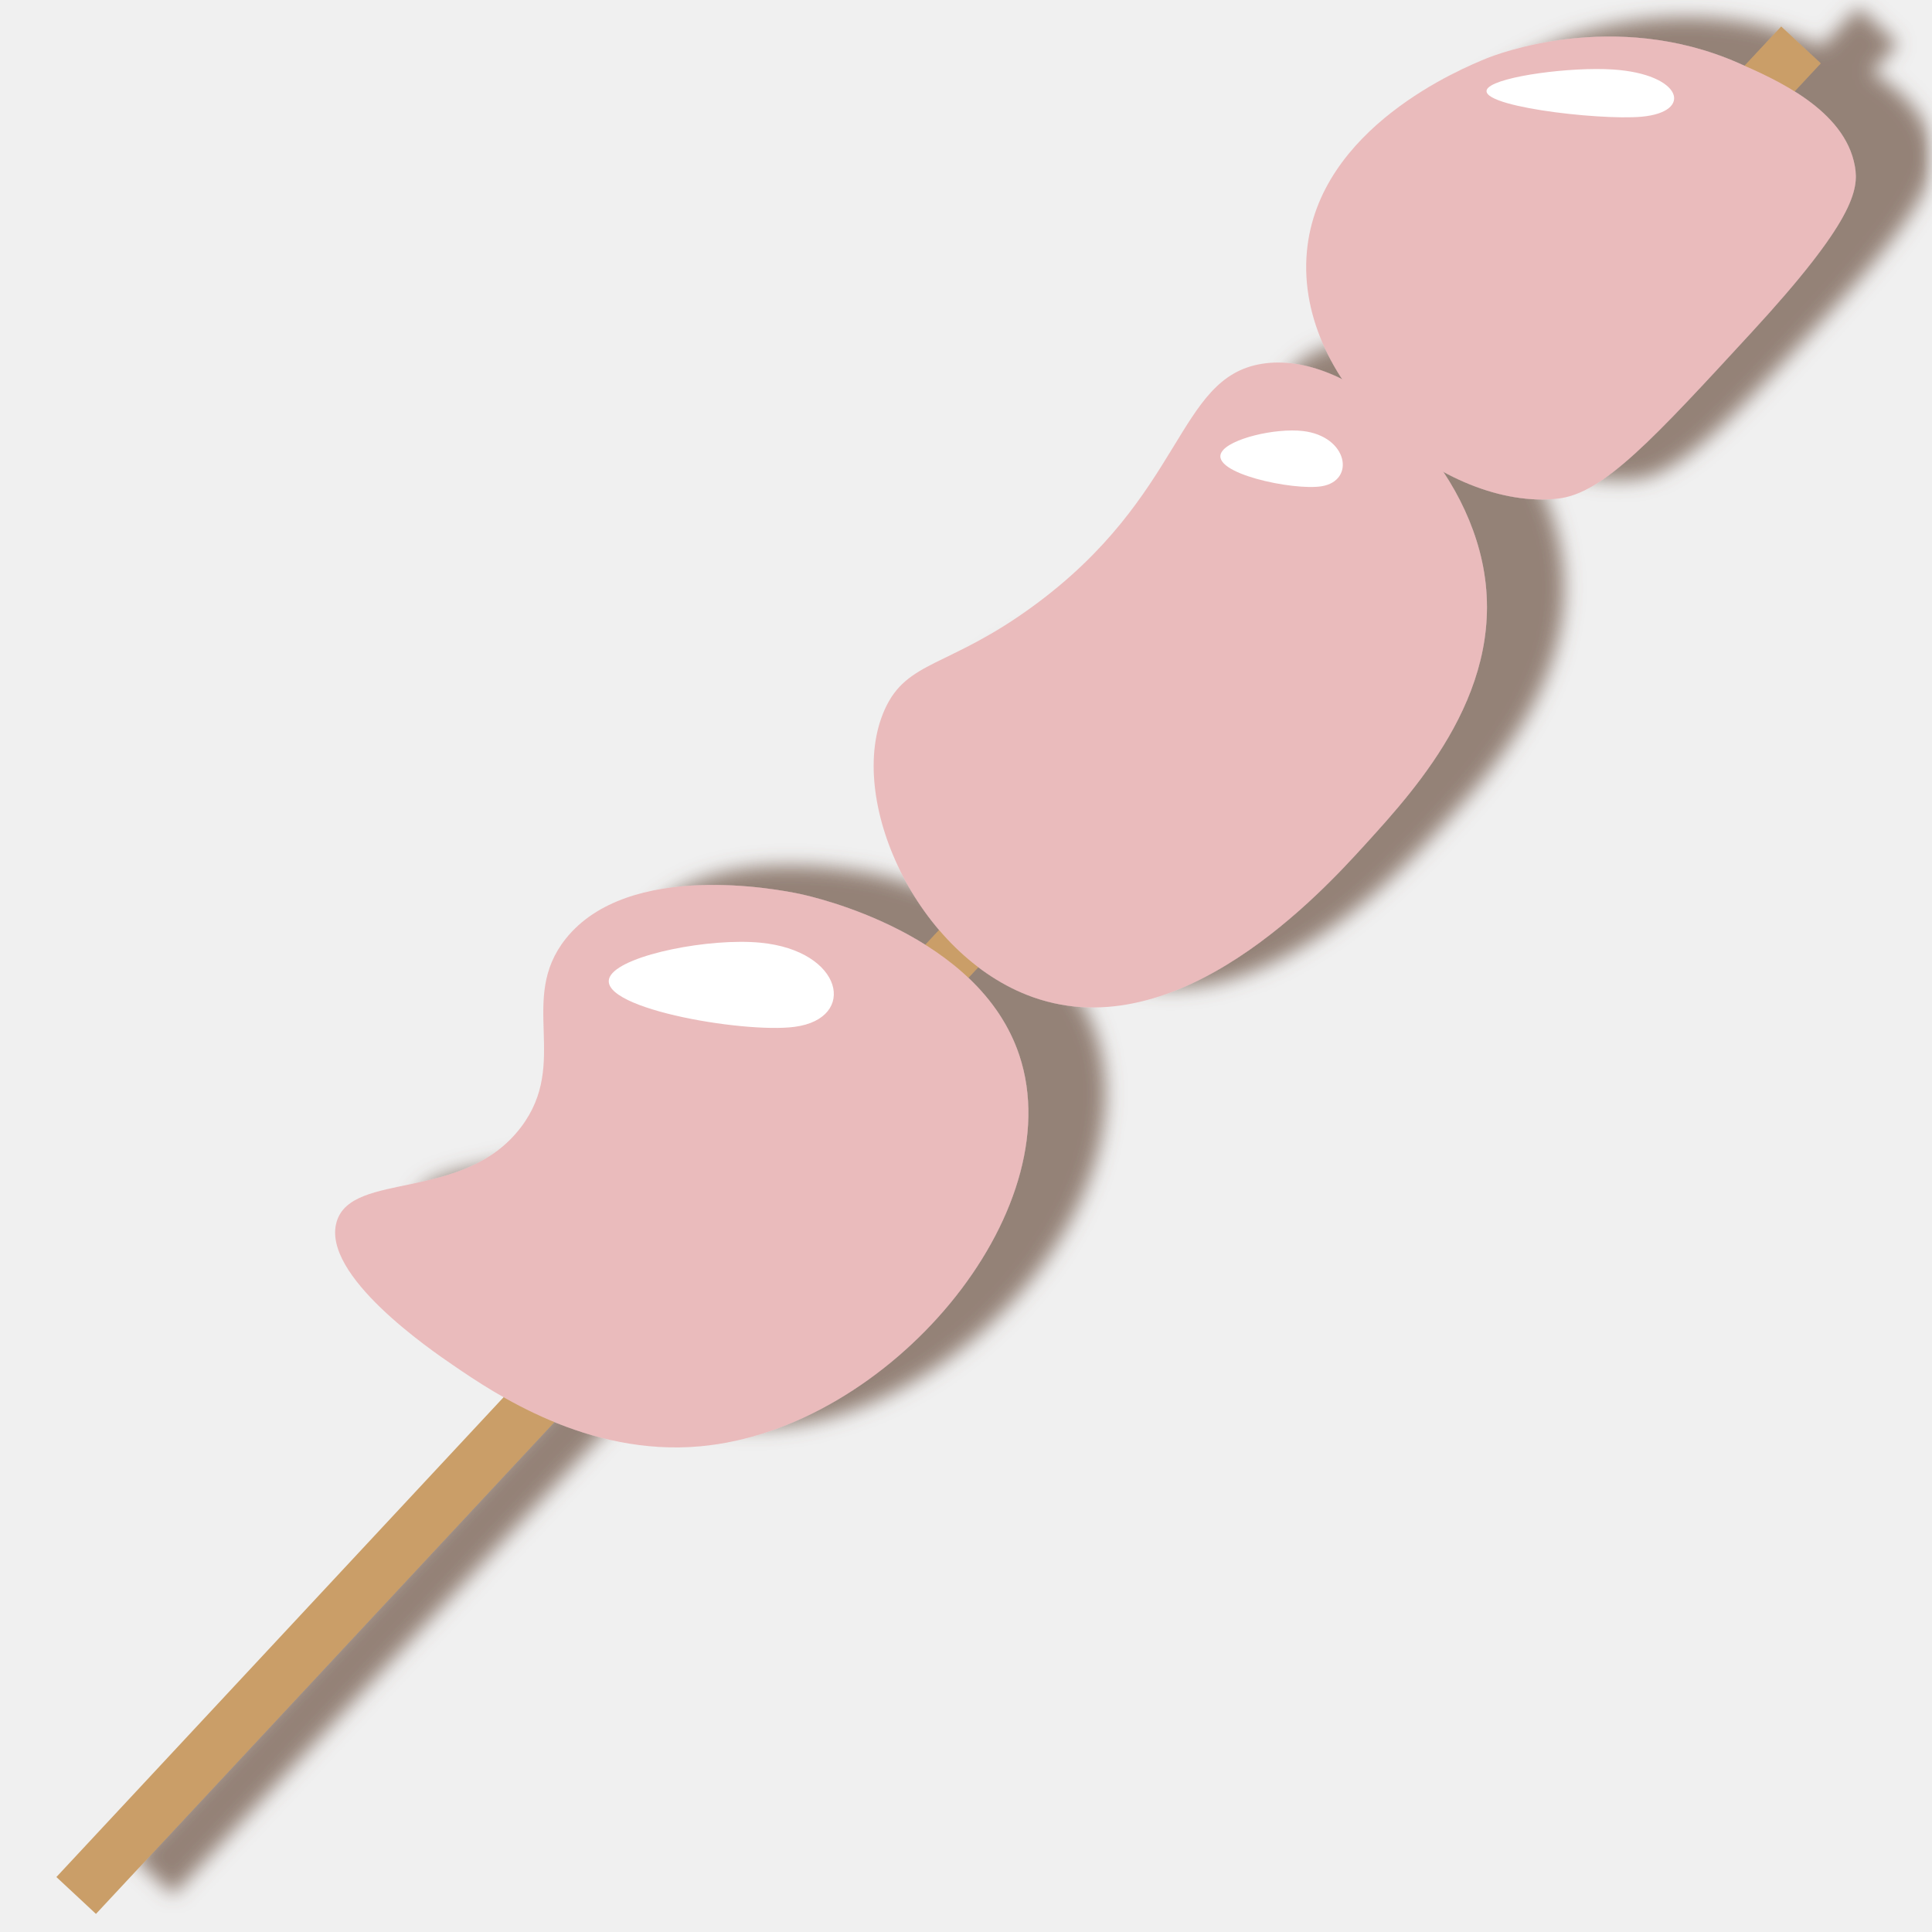
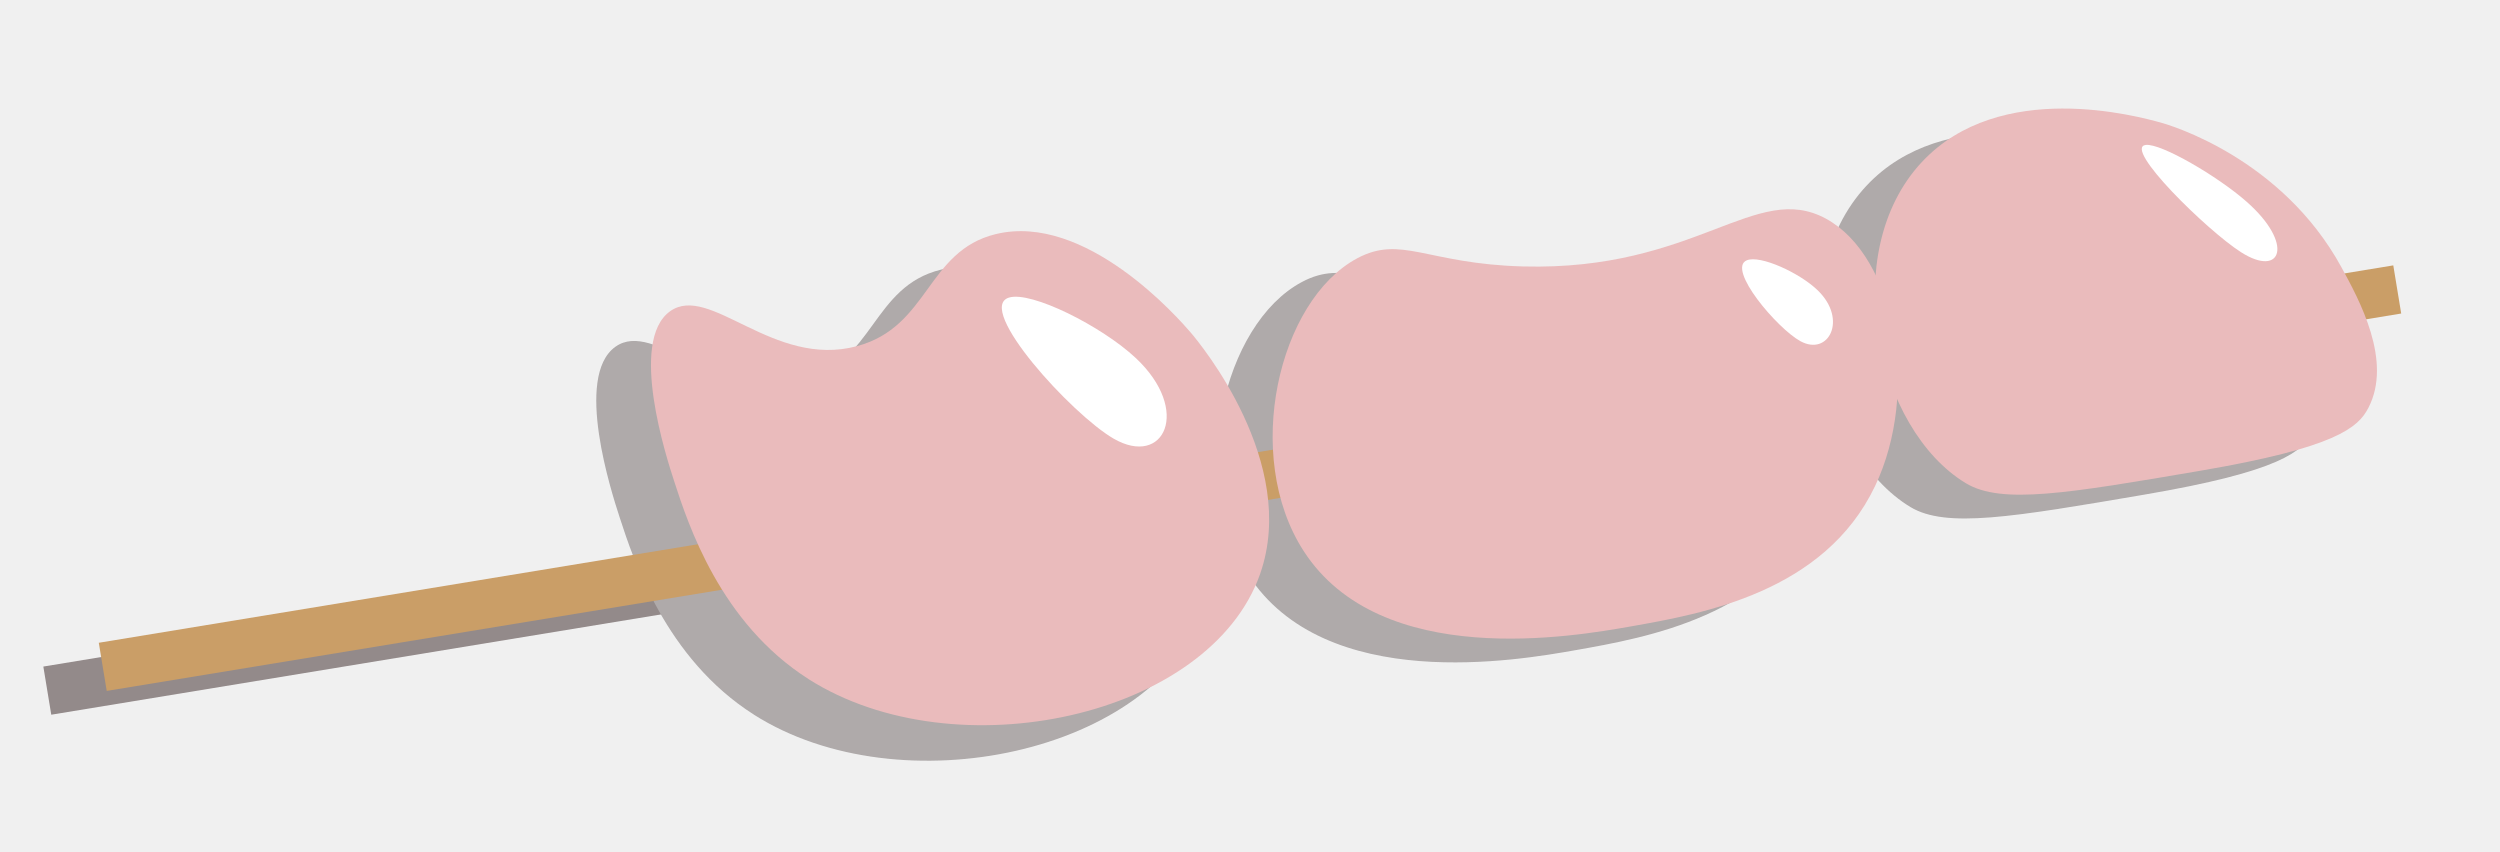
- <svg xmlns="http://www.w3.org/2000/svg" id="a" viewBox="0 0 1000 1000">
+ <svg xmlns="http://www.w3.org/2000/svg" id="Laag_1" viewBox="0 0 1434.45 488.42">
  <defs>
-     <style>.f{fill:#fff;}.g{fill:none;stroke:#ca9e67;stroke-miterlimit:10;stroke-width:28px;}.h{filter:url(#b);}.i{filter:url(#d);}.j{fill:#eabbbc;}</style>
-     <filter id="b" filterUnits="userSpaceOnUse">
-       <feOffset dx="-40" dy="-10" />
-       <feGaussianBlur result="c" stdDeviation="5" />
-       <feFlood flood-color="#765d4f" flood-opacity=".75" />
-       <feComposite in2="c" operator="in" />
-       <feComposite in="SourceGraphic" />
-     </filter>
-     <filter id="d" filterUnits="userSpaceOnUse">
-       <feOffset dx="40" dy="-10" />
-       <feGaussianBlur result="e" stdDeviation="5" />
-       <feFlood flood-color="#765d4f" flood-opacity=".75" />
-       <feComposite in2="e" operator="in" />
-       <feComposite in="SourceGraphic" />
-     </filter>
+     <style>.cls-1{fill:#fff;}.cls-2{fill:none;stroke:#ca9e67;}.cls-2,.cls-3{stroke-miterlimit:10;stroke-width:28px;}.cls-4,.cls-3{fill:#7c7474;}.cls-3{stroke:#4c3b3b;}.cls-5{opacity:.57;}.cls-6{fill:#eabbbc;}</style>
  </defs>
-   <g class="h" />
-   <g>
-     <g class="i">
-       <line class="g" x1="39.43" y1="981.09" x2="932.18" y2="23.24" />
-       <path class="j" d="M362.58,748.6c-58.67,5.38-106.93-27.55-127.87-41.85-11.69-7.98-68.65-46.86-60.45-74.4,7.85-26.35,65.7-9.93,95.32-48.82,25.53-33.52-1.72-66.32,23.25-97.64,32.47-40.72,110.54-25.41,120.89-23.25,7.46,1.56,93.03,20.66,113.92,83.7,26.91,81.2-67.44,193.31-165.07,202.26Z" />
-       <path class="j" d="M457.9,367.32c-20.54,45.79,16.61,127.43,76.72,148.79,75.63,26.87,150.13-54.98,172.04-79.05,27.55-30.27,74.41-81.74,60.45-146.47-12.47-57.8-69.82-109.36-113.92-102.29-44.43,7.11-39.81,68.04-118.57,125.54-43.77,31.96-65.18,27.73-76.72,53.47Z" />
-       <path class="j" d="M676.44,130.18c-6.4,69.59,71.73,134.63,130.19,127.87,23.23-2.69,48.81-30.46,99.97-86.02,52.82-57.35,55.66-73.78,53.47-86.02-5.23-29.28-41.08-44.98-60.45-53.47-64.33-28.19-125.61-4.2-130.19-2.32-12.46,5.1-87.08,35.67-92.99,99.97Z" />
-     </g>
-     <path class="f" d="M316.2,504.68c7.41-10.72,51.21-19.24,77.33-16.75,42.99,4.1,50.45,39.19,17.85,43.55-26.91,3.6-106.56-10.35-95.18-26.8Z" />
-     <path class="f" d="M632.26,234.09c4.03-7.04,27.86-12.63,42.07-11,23.38,2.69,27.44,25.74,9.71,28.6-14.64,2.36-57.97-6.8-51.78-17.6Z" />
-     <path class="f" d="M770.36,45.37c6.18-6.01,42.68-10.8,64.45-9.4,35.83,2.3,42.05,21.99,14.87,24.44-22.43,2.02-88.81-5.81-79.33-15.04Z" />
+   <g class="cls-5">
+     <line class="cls-3" x1="27.14" y1="396.27" x2="1343.66" y2="179.73" />
+     <path class="cls-4" d="M432.55,410.02c-50.67-32.2-69.08-88.81-77.07-113.38-4.46-13.72-26.18-80.54-2.42-97.64,22.74-16.36,59.17,32.91,107.28,19.99,41.46-11.13,39.91-54.56,79.56-64.27,51.55-12.62,104.98,48.35,111.98,56.54,5.04,5.9,62.16,74.6,39.75,138.45-28.87,82.25-174.77,113.91-259.09,60.33Z" />
+     <path class="cls-4" d="M746.88,161.87c-45.08,24.14-65.97,113.12-30.79,167.78,44.26,68.77,155.32,49.16,187.98,43.39,41.07-7.25,110.92-19.59,139.97-80.48,25.94-54.38,11.79-131.68-28.17-153.45-40.26-21.93-74.47,30.08-173.81,27.41-55.2-1.48-69.84-18.22-95.18-4.65Z" />
+     <path class="cls-4" d="M1070.81,106.72c-48.5,52.14-25.99,153.25,25.37,184.21,20.41,12.3,58.34,5.83,134.2-7.12,78.32-13.36,90.84-24.84,96.7-36.08,14.01-26.87-5.11-61.86-15.45-80.77-34.33-62.8-98.69-81.61-103.55-82.95-13.23-3.64-92.45-25.46-137.26,22.71Z" />
+     <path class="cls-4" d="M547.05,184.41c12.65-4.03,53.28,16.37,72.8,34.65,32.12,30.07,16.28,63.02-12.73,46.24-23.94-13.86-79.49-74.71-60.07-80.89Z" />
+     <path class="cls-4" d="M970.47,163c7.64-3.16,30.34,7.16,40.78,17.33,17.18,16.73,6.11,37.85-9.98,29.11-13.28-7.21-42.52-41.58-30.8-46.44Z" />
+     <path class="cls-4" d="M1199.38,96.81c8.73-1,41.15,17.87,57.84,32.56,27.46,24.17,20.22,43.92-3.22,28.97-19.35-12.34-68.01-59.99-54.61-61.53Z" />
  </g>
+   <line class="cls-2" x1="58.96" y1="382.62" x2="1375.49" y2="166.08" />
+   <path class="cls-6" d="M463.94,389.64c-50.67-32.2-69.08-88.81-77.07-113.38-4.46-13.72-26.18-80.54-2.42-97.64,22.74-16.36,59.17,32.91,107.28,19.99,41.46-11.13,39.91-54.56,79.56-64.27,51.55-12.62,104.98,48.35,111.98,56.54,5.04,5.9,62.16,74.6,39.75,138.45-28.87,82.25-174.77,113.91-259.09,60.33Z" />
+   <path class="cls-6" d="M778.7,148.23c-45.08,24.14-65.97,113.12-30.79,167.78,44.26,68.77,155.32,49.16,187.98,43.39,41.07-7.25,110.92-19.59,139.97-80.48,25.94-54.38,11.79-131.68-28.17-153.45-40.26-21.93-74.47,30.08-173.81,27.41-55.2-1.48-69.84-18.22-95.18-4.65Z" />
+   <path class="cls-6" d="M1102.63,93.07c-48.5,52.14-25.99,153.25,25.37,184.21,20.41,12.3,58.34,5.83,134.2-7.12,78.32-13.36,90.84-24.84,96.7-36.08,14.01-26.87-5.11-61.86-15.45-80.77-34.33-62.8-98.69-81.61-103.55-82.95-13.23-3.64-92.45-25.46-137.26,22.71Z" />
+   <path class="cls-1" d="M578.87,170.77c12.65-4.03,53.28,16.37,72.8,34.65,32.12,30.07,16.28,63.02-12.73,46.24-23.94-13.86-79.49-74.71-60.07-80.89Z" />
+   <path class="cls-1" d="M1002.29,149.35c7.64-3.16,30.34,7.16,40.78,17.33,17.18,16.73,6.11,37.85-9.98,29.11-13.28-7.21-42.52-41.58-30.8-46.44Z" />
+   <path class="cls-1" d="M1231.2,83.16c8.73-1,41.15,17.87,57.84,32.56,27.46,24.17,20.22,43.92-3.22,28.97-19.35-12.34-68.01-59.99-54.61-61.53Z" />
</svg>
